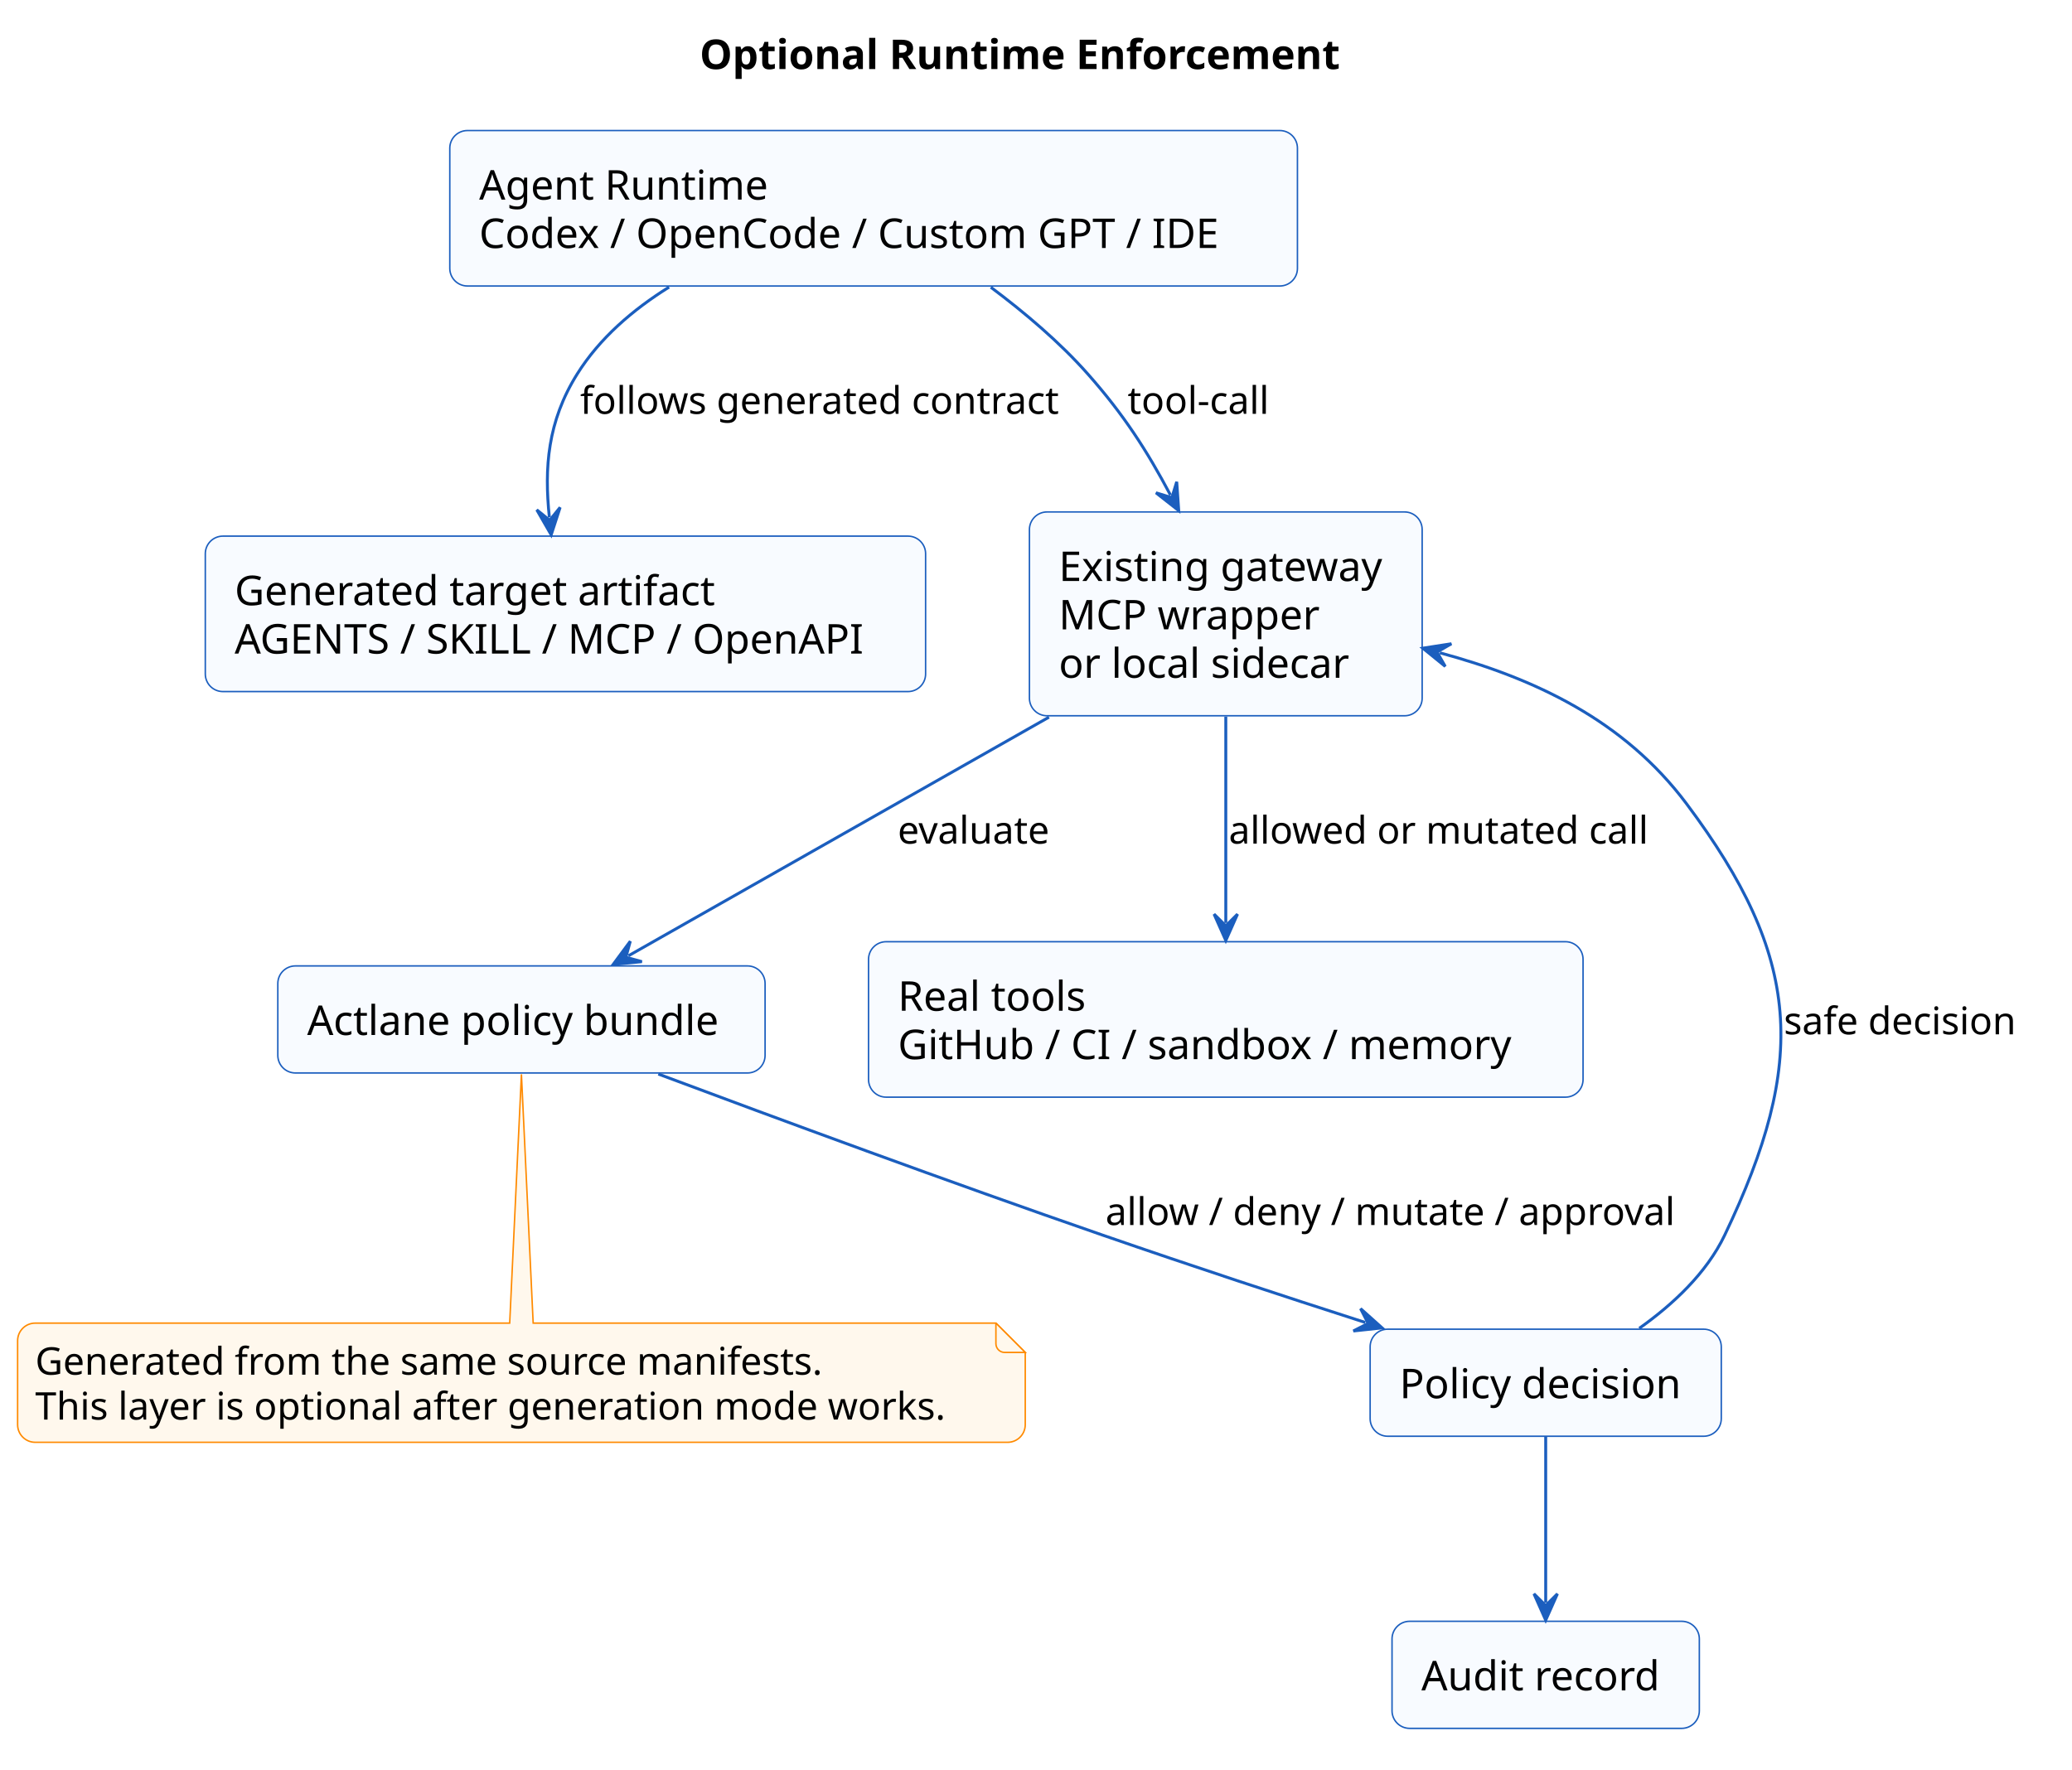
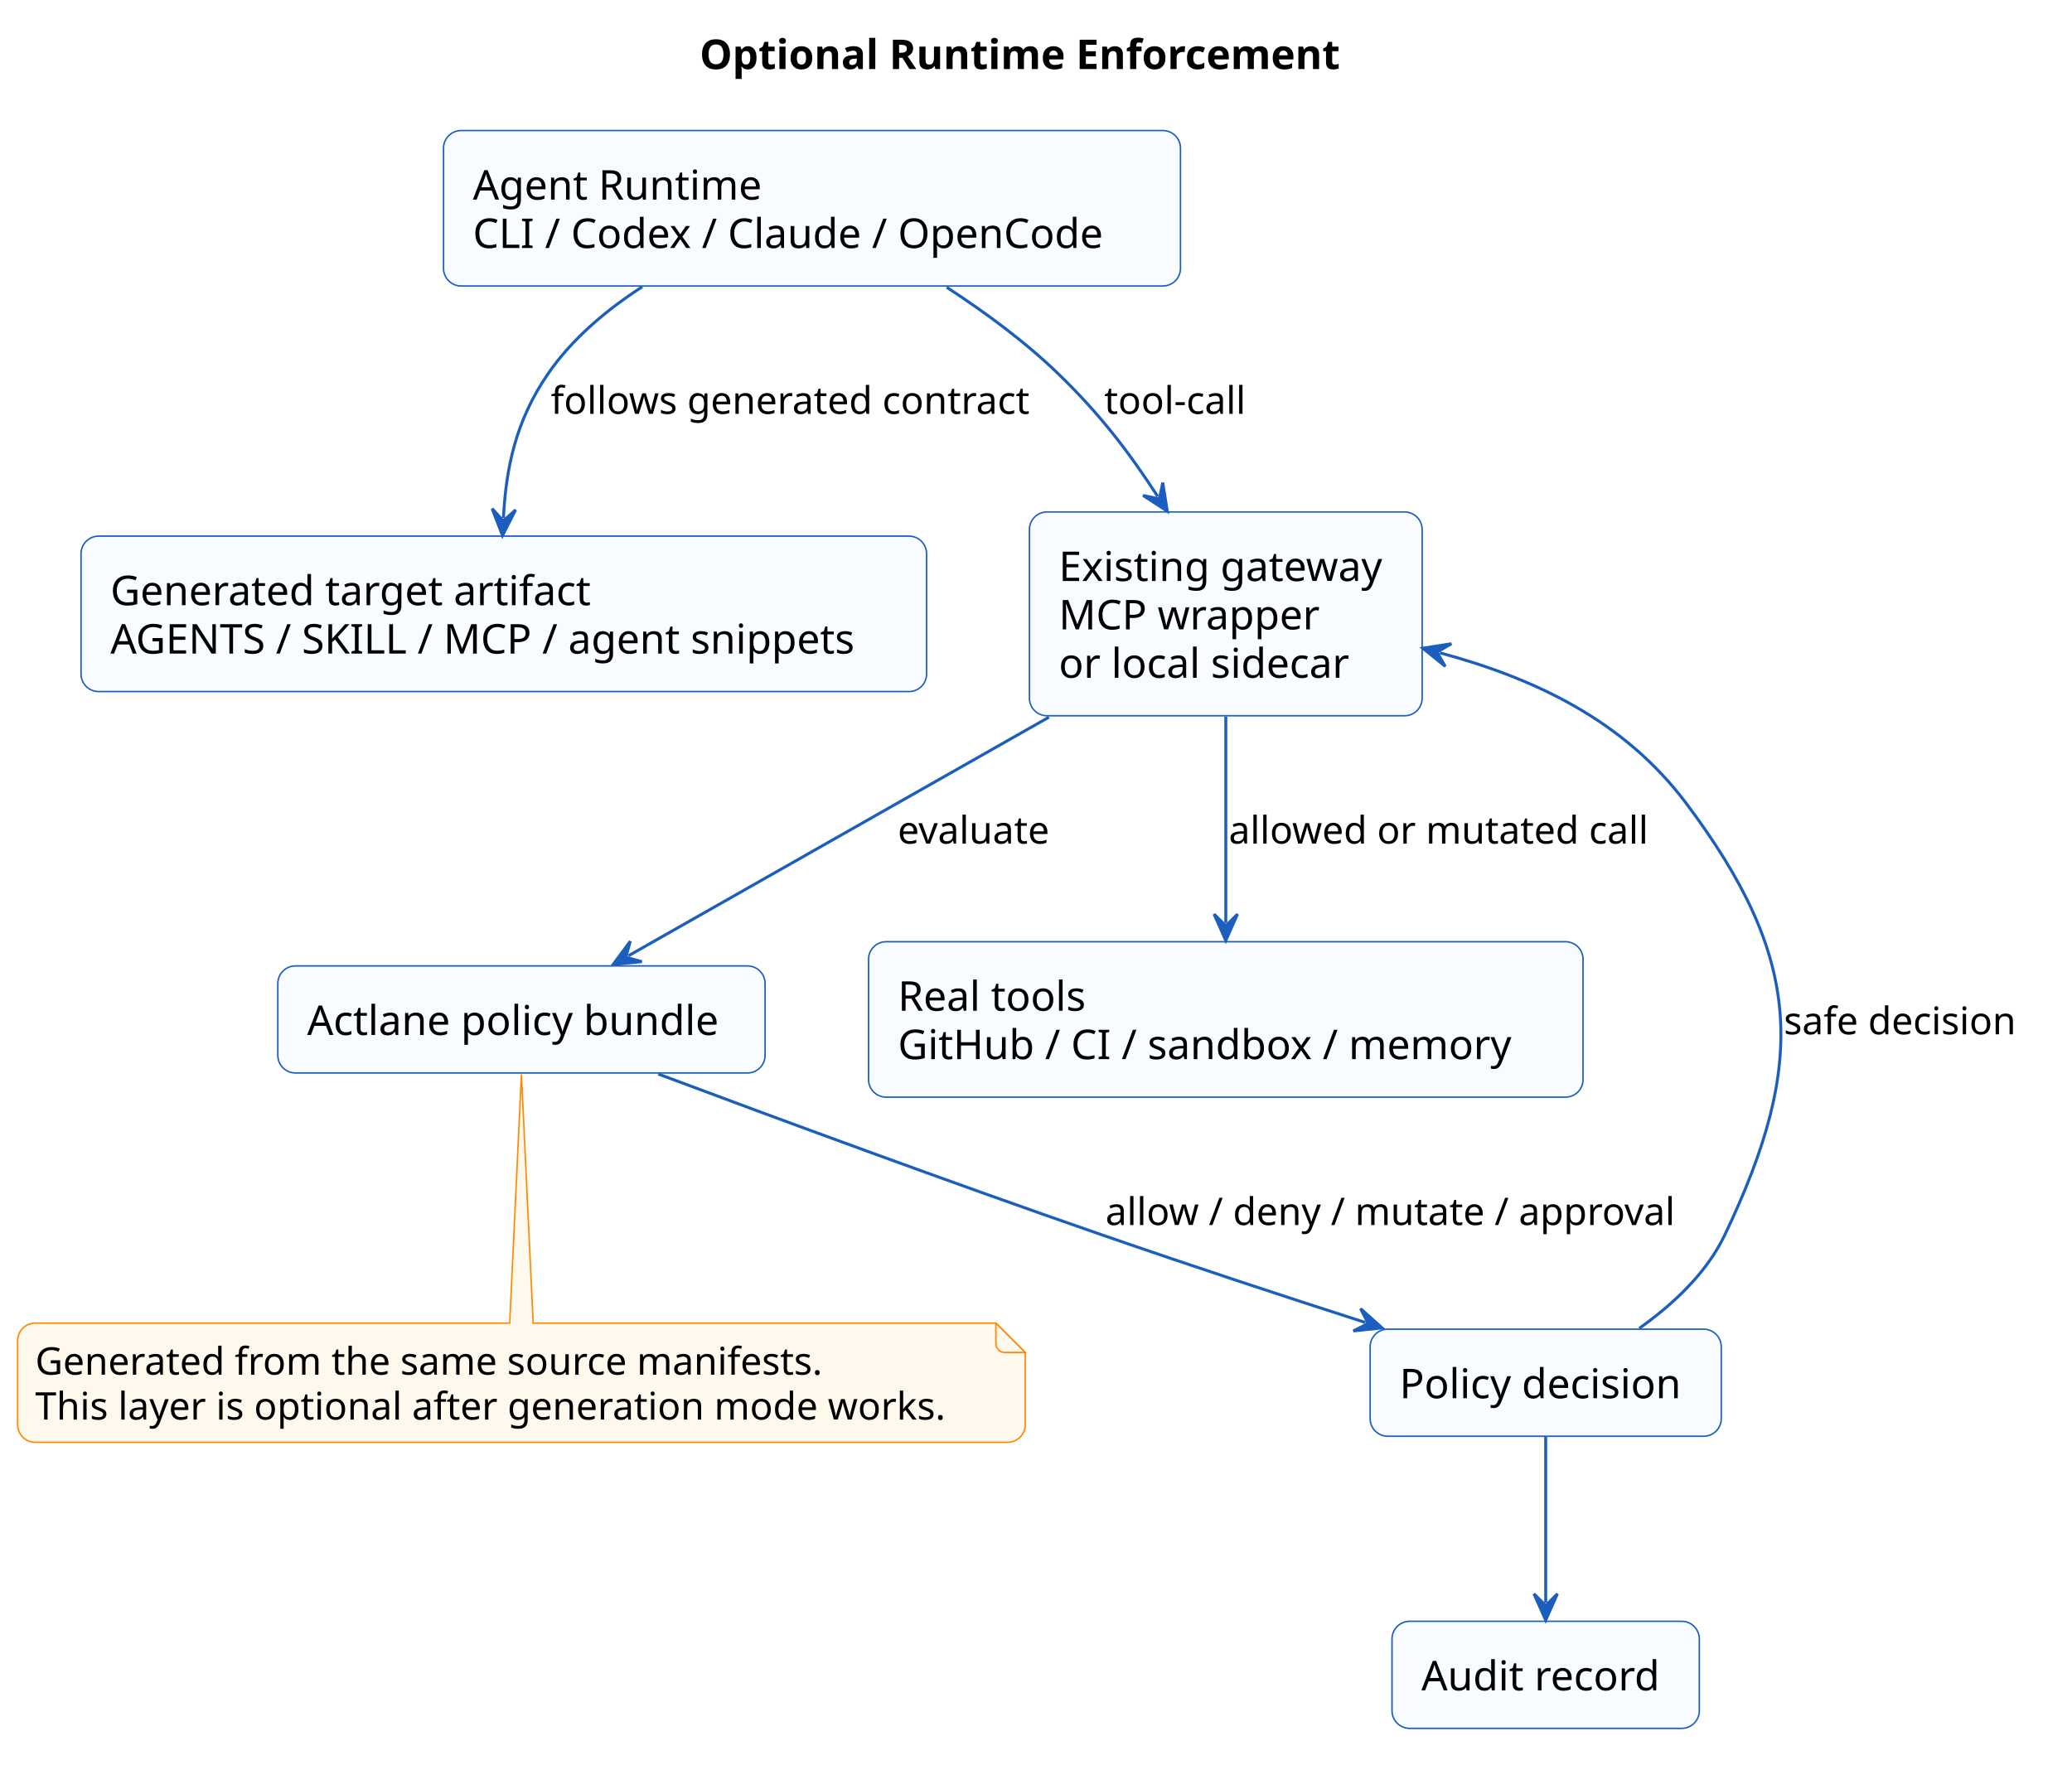
<svg xmlns="http://www.w3.org/2000/svg" contentStyleType="text/css" data-diagram-type="DESCRIPTION" height="603px" preserveAspectRatio="none" style="width:706px;height:603px;background:#FFFFFF;" version="1.1" viewBox="0 0 706 603" width="706px" zoomAndPan="magnify">
  <defs />
  <g>
    <g class="title" data-source-line="10">
      <text fill="#000000" font-family="sans-serif" font-size="14" font-weight="700" lengthAdjust="spacing" textLength="222.243" x="238.394" y="23.535">Optional Runtime Enforcement</text>
    </g>
    <g class="entity" data-qualified-name="agent" data-source-line="12" id="ent0002">
-       <rect fill="#F8FBFF" height="52.977" rx="6" ry="6" style="stroke:#1B5EBE;stroke-width:0.5;" width="288.823" x="153.26" y="44.488" />
-       <text fill="#000000" font-family="sans-serif" font-size="14" lengthAdjust="spacing" textLength="100.926" x="163.26" y="68.023">Agent Runtime</text>
-       <text fill="#000000" font-family="sans-serif" font-size="14" lengthAdjust="spacing" textLength="268.823" x="163.26" y="84.512">Codex / OpenCode / Custom GPT / IDE</text>
+       <rect fill="#F8FBFF" height="52.977" rx="6" ry="6" style="stroke:#1B5EBE;stroke-width:0.5;" width="251.109" x="151.12" y="44.488" />
+       <text fill="#000000" font-family="sans-serif" font-size="14" lengthAdjust="spacing" textLength="100.926" x="161.12" y="68.023">Agent Runtime</text>
+       <text fill="#000000" font-family="sans-serif" font-size="14" lengthAdjust="spacing" textLength="231.109" x="161.12" y="84.512">CLI / Codex / Claude / OpenCode</text>
    </g>
    <g class="entity" data-qualified-name="artifact" data-source-line="13" id="ent0003">
-       <rect fill="#F8FBFF" height="52.977" rx="6" ry="6" style="stroke:#1B5EBE;stroke-width:0.5;" width="245.435" x="69.95" y="182.708" />
-       <text fill="#000000" font-family="sans-serif" font-size="14" lengthAdjust="spacing" textLength="167.064" x="79.95" y="206.243">Generated target artifact</text>
-       <text fill="#000000" font-family="sans-serif" font-size="14" lengthAdjust="spacing" textLength="225.435" x="79.95" y="222.732">AGENTS / SKILL / MCP / OpenAPI</text>
+       <rect fill="#F8FBFF" height="52.977" rx="6" ry="6" style="stroke:#1B5EBE;stroke-width:0.5;" width="288.112" x="27.61" y="182.708" />
+       <text fill="#000000" font-family="sans-serif" font-size="14" lengthAdjust="spacing" textLength="167.064" x="37.61" y="206.243">Generated target artifact</text>
+       <text fill="#000000" font-family="sans-serif" font-size="14" lengthAdjust="spacing" textLength="268.112" x="37.61" y="222.732">AGENTS / SKILL / MCP / agent snippets</text>
    </g>
    <g class="entity" data-qualified-name="gateway" data-source-line="14" id="ent0004">
      <rect fill="#F8FBFF" height="69.465" rx="6" ry="6" style="stroke:#1B5EBE;stroke-width:0.5;" width="133.818" x="350.76" y="174.468" />
      <text fill="#000000" font-family="sans-serif" font-size="14" lengthAdjust="spacing" textLength="113.818" x="360.76" y="198.003">Existing gateway</text>
      <text fill="#000000" font-family="sans-serif" font-size="14" lengthAdjust="spacing" textLength="89.311" x="360.76" y="214.492">MCP wrapper</text>
      <text fill="#000000" font-family="sans-serif" font-size="14" lengthAdjust="spacing" textLength="103.209" x="360.76" y="230.98">or local sidecar</text>
    </g>
    <g class="entity" data-qualified-name="policy" data-source-line="15" id="ent0005">
      <rect fill="#F8FBFF" height="36.488" rx="6" ry="6" style="stroke:#1B5EBE;stroke-width:0.5;" width="166.029" x="94.66" y="329.178" />
      <text fill="#000000" font-family="sans-serif" font-size="14" lengthAdjust="spacing" textLength="146.029" x="104.66" y="352.713">Actlane policy bundle</text>
    </g>
    <g class="entity" data-qualified-name="decision" data-source-line="16" id="ent0006">
      <rect fill="#F8FBFF" height="36.488" rx="6" ry="6" style="stroke:#1B5EBE;stroke-width:0.5;" width="119.647" x="466.85" y="452.978" />
      <text fill="#000000" font-family="sans-serif" font-size="14" lengthAdjust="spacing" textLength="99.647" x="476.85" y="476.513">Policy decision</text>
    </g>
    <g class="entity" data-qualified-name="tools" data-source-line="17" id="ent0007">
      <rect fill="#F8FBFF" height="52.977" rx="6" ry="6" style="stroke:#1B5EBE;stroke-width:0.5;" width="243.46" x="295.94" y="320.928" />
      <text fill="#000000" font-family="sans-serif" font-size="14" lengthAdjust="spacing" textLength="66.48" x="305.94" y="344.463">Real tools</text>
      <text fill="#000000" font-family="sans-serif" font-size="14" lengthAdjust="spacing" textLength="223.46" x="305.94" y="360.952">GitHub / CI / sandbox / memory</text>
    </g>
    <g class="entity" data-qualified-name="audit" data-source-line="18" id="ent0008">
      <rect fill="#F8FBFF" height="36.488" rx="6" ry="6" style="stroke:#1B5EBE;stroke-width:0.5;" width="104.711" x="474.31" y="552.528" />
      <text fill="#000000" font-family="sans-serif" font-size="14" lengthAdjust="spacing" textLength="84.711" x="484.31" y="576.063">Audit record</text>
    </g>
    <g class="entity" data-qualified-name="GMN16" data-source-line="29" id="ent0017">
      <path d="M6,456.908 L6,485.529 A6,6 0 0 0 12,491.529 L343.34,491.529 A6,6 0 0 0 349.34,485.529 L349.34,460.908 L339.34,450.908 L181.67,450.908 L177.67,366.128 L173.67,450.908 L12,450.908 A6,6 0 0 0 6,456.908" fill="#FFF8ED" style="stroke:#FF8A00;stroke-width:0.5;" />
      <path d="M339.34,450.908 L339.34,457.908 A3,3 0 0 0 342.34,460.908 L349.34,460.908 L339.34,450.908" fill="#FFF8ED" style="stroke:#FF8A00;stroke-width:0.5;" />
      <text fill="#000000" font-family="sans-serif" font-size="13" lengthAdjust="spacing" textLength="276.174" x="12" y="468.477">Generated from the same source manifests.</text>
      <text fill="#000000" font-family="sans-serif" font-size="13" lengthAdjust="spacing" textLength="322.34" x="12" y="483.787">This layer is optional after generation mode works.</text>
    </g>
    <g class="link" data-entity-1="ent0002" data-entity-2="ent0003" data-link-type="dependency" data-source-line="20" id="lnk9">
-       <path d="M227.98,97.838 C215.64,105.518 204.31,115.258 196.67,127.468 C186.55,143.648 185.427,159.451 187.187,176.311" fill="none" id="agent-to-artifact" style="stroke:#1B5EBE;stroke-width:1;" />
-       <polygon fill="#1B5EBE" points="187.81,182.278,190.854,172.912,187.291,177.305,182.897,173.742,187.81,182.278" style="stroke:#1B5EBE;stroke-width:1;" />
-       <text fill="#000000" font-family="sans-serif" font-size="13" lengthAdjust="spacing" textLength="168.175" x="197.67" y="141.037">follows generated contract</text>
+       <path d="M218.85,97.728 C206.58,105.648 194.87,115.508 186.67,127.468 C175.63,143.578 172.424,159.577 171.534,176.536" fill="none" id="agent-to-artifact" style="stroke:#1B5EBE;stroke-width:1;" />
+       <polygon fill="#1B5EBE" points="171.22,182.528,175.686,173.75,171.482,177.535,167.697,173.331,171.22,182.528" style="stroke:#1B5EBE;stroke-width:1;" />
+       <text fill="#000000" font-family="sans-serif" font-size="13" lengthAdjust="spacing" textLength="168.175" x="187.67" y="141.037">follows generated contract</text>
    </g>
    <g class="link" data-entity-1="ent0002" data-entity-2="ent0004" data-link-type="dependency" data-source-line="21" id="lnk10">
-       <path d="M337.6,97.888 C349.08,106.468 361.07,116.618 370.67,127.468 C382.92,141.318 390.769,153.537 398.819,168.718" fill="none" id="agent-to-gateway" style="stroke:#1B5EBE;stroke-width:1;" />
-       <polygon fill="#1B5EBE" points="401.63,174.018,400.947,164.193,399.288,169.601,393.88,167.941,401.63,174.018" style="stroke:#1B5EBE;stroke-width:1;" />
-       <text fill="#000000" font-family="sans-serif" font-size="13" lengthAdjust="spacing" textLength="53.466" x="384.21" y="141.037">tool-call</text>
+       <path d="M322.58,97.908 C335.64,106.408 349.38,116.518 360.67,127.468 C374.84,141.198 384.51,153.858 394.47,169.178" fill="none" id="agent-to-gateway" style="stroke:#1B5EBE;stroke-width:1;" />
+       <polygon fill="#1B5EBE" points="397.74,174.208,396.188,164.482,395.015,170.016,389.481,168.843,397.74,174.208" style="stroke:#1B5EBE;stroke-width:1;" />
+       <text fill="#000000" font-family="sans-serif" font-size="13" lengthAdjust="spacing" textLength="53.466" x="376.26" y="141.037">tool-call</text>
    </g>
    <g class="link" data-entity-1="ent0004" data-entity-2="ent0005" data-link-type="dependency" data-source-line="22" id="lnk11">
      <path d="M357.42,244.398 C310.21,271.198 251.648,304.426 214.128,325.726" fill="none" id="gateway-to-policy" style="stroke:#1B5EBE;stroke-width:1;" />
      <polygon fill="#1B5EBE" points="208.91,328.688,218.712,327.724,213.258,326.22,214.762,320.767,208.91,328.688" style="stroke:#1B5EBE;stroke-width:1;" />
      <text fill="#000000" font-family="sans-serif" font-size="13" lengthAdjust="spacing" textLength="52.26" x="305.87" y="287.497">evaluate</text>
    </g>
    <g class="link" data-entity-1="ent0005" data-entity-2="ent0006" data-link-type="dependency" data-source-line="23" id="lnk12">
      <path d="M224.31,366.028 C264.33,380.998 323.61,402.888 375.67,420.908 C407.07,431.778 436.659,441.499 465.219,450.699" fill="none" id="policy-to-decision" style="stroke:#1B5EBE;stroke-width:1;" />
      <polygon fill="#1B5EBE" points="470.93,452.538,463.59,445.971,466.171,451.005,461.137,453.586,470.93,452.538" style="stroke:#1B5EBE;stroke-width:1;" />
      <text fill="#000000" font-family="sans-serif" font-size="13" lengthAdjust="spacing" textLength="206.978" x="376.67" y="417.477">allow / deny / mutate / approval</text>
    </g>
    <g class="link" data-entity-1="ent0006" data-entity-2="ent0004" data-link-type="dependency" data-source-line="24" id="lnk13">
      <path d="M558.55,452.688 C569.92,444.628 581.45,433.938 587.67,420.908 C615.93,361.728 613.96,326.438 574.67,273.928 C553.34,245.438 522.892,231.206 490.602,222.466" fill="none" id="decision-to-gateway" style="stroke:#1B5EBE;stroke-width:1;" />
      <polygon fill="#1B5EBE" points="484.81,220.898,492.452,227.111,489.636,222.205,494.543,219.389,484.81,220.898" style="stroke:#1B5EBE;stroke-width:1;" />
      <text fill="#000000" font-family="sans-serif" font-size="13" lengthAdjust="spacing" textLength="82.221" x="607.81" y="352.487">safe decision</text>
    </g>
    <g class="link" data-entity-1="ent0004" data-entity-2="ent0007" data-link-type="dependency" data-source-line="25" id="lnk14">
      <path d="M417.67,244.218 C417.67,267.868 417.67,292.888 417.67,314.528" fill="none" id="gateway-to-tools" style="stroke:#1B5EBE;stroke-width:1;" />
      <polygon fill="#1B5EBE" points="417.67,320.528,421.67,311.528,417.67,315.528,413.67,311.528,417.67,320.528" style="stroke:#1B5EBE;stroke-width:1;" />
      <text fill="#000000" font-family="sans-serif" font-size="13" lengthAdjust="spacing" textLength="147.653" x="418.67" y="287.497">allowed or mutated call</text>
    </g>
    <g class="link" data-entity-1="ent0006" data-entity-2="ent0008" data-link-type="dependency" data-source-line="26" id="lnk15">
      <path d="M526.67,489.658 C526.67,507.308 526.67,528.448 526.67,546.158" fill="none" id="decision-to-audit" style="stroke:#1B5EBE;stroke-width:1;" />
      <polygon fill="#1B5EBE" points="526.67,552.158,530.67,543.158,526.67,547.158,522.67,543.158,526.67,552.158" style="stroke:#1B5EBE;stroke-width:1;" />
    </g>
  </g>
</svg>
